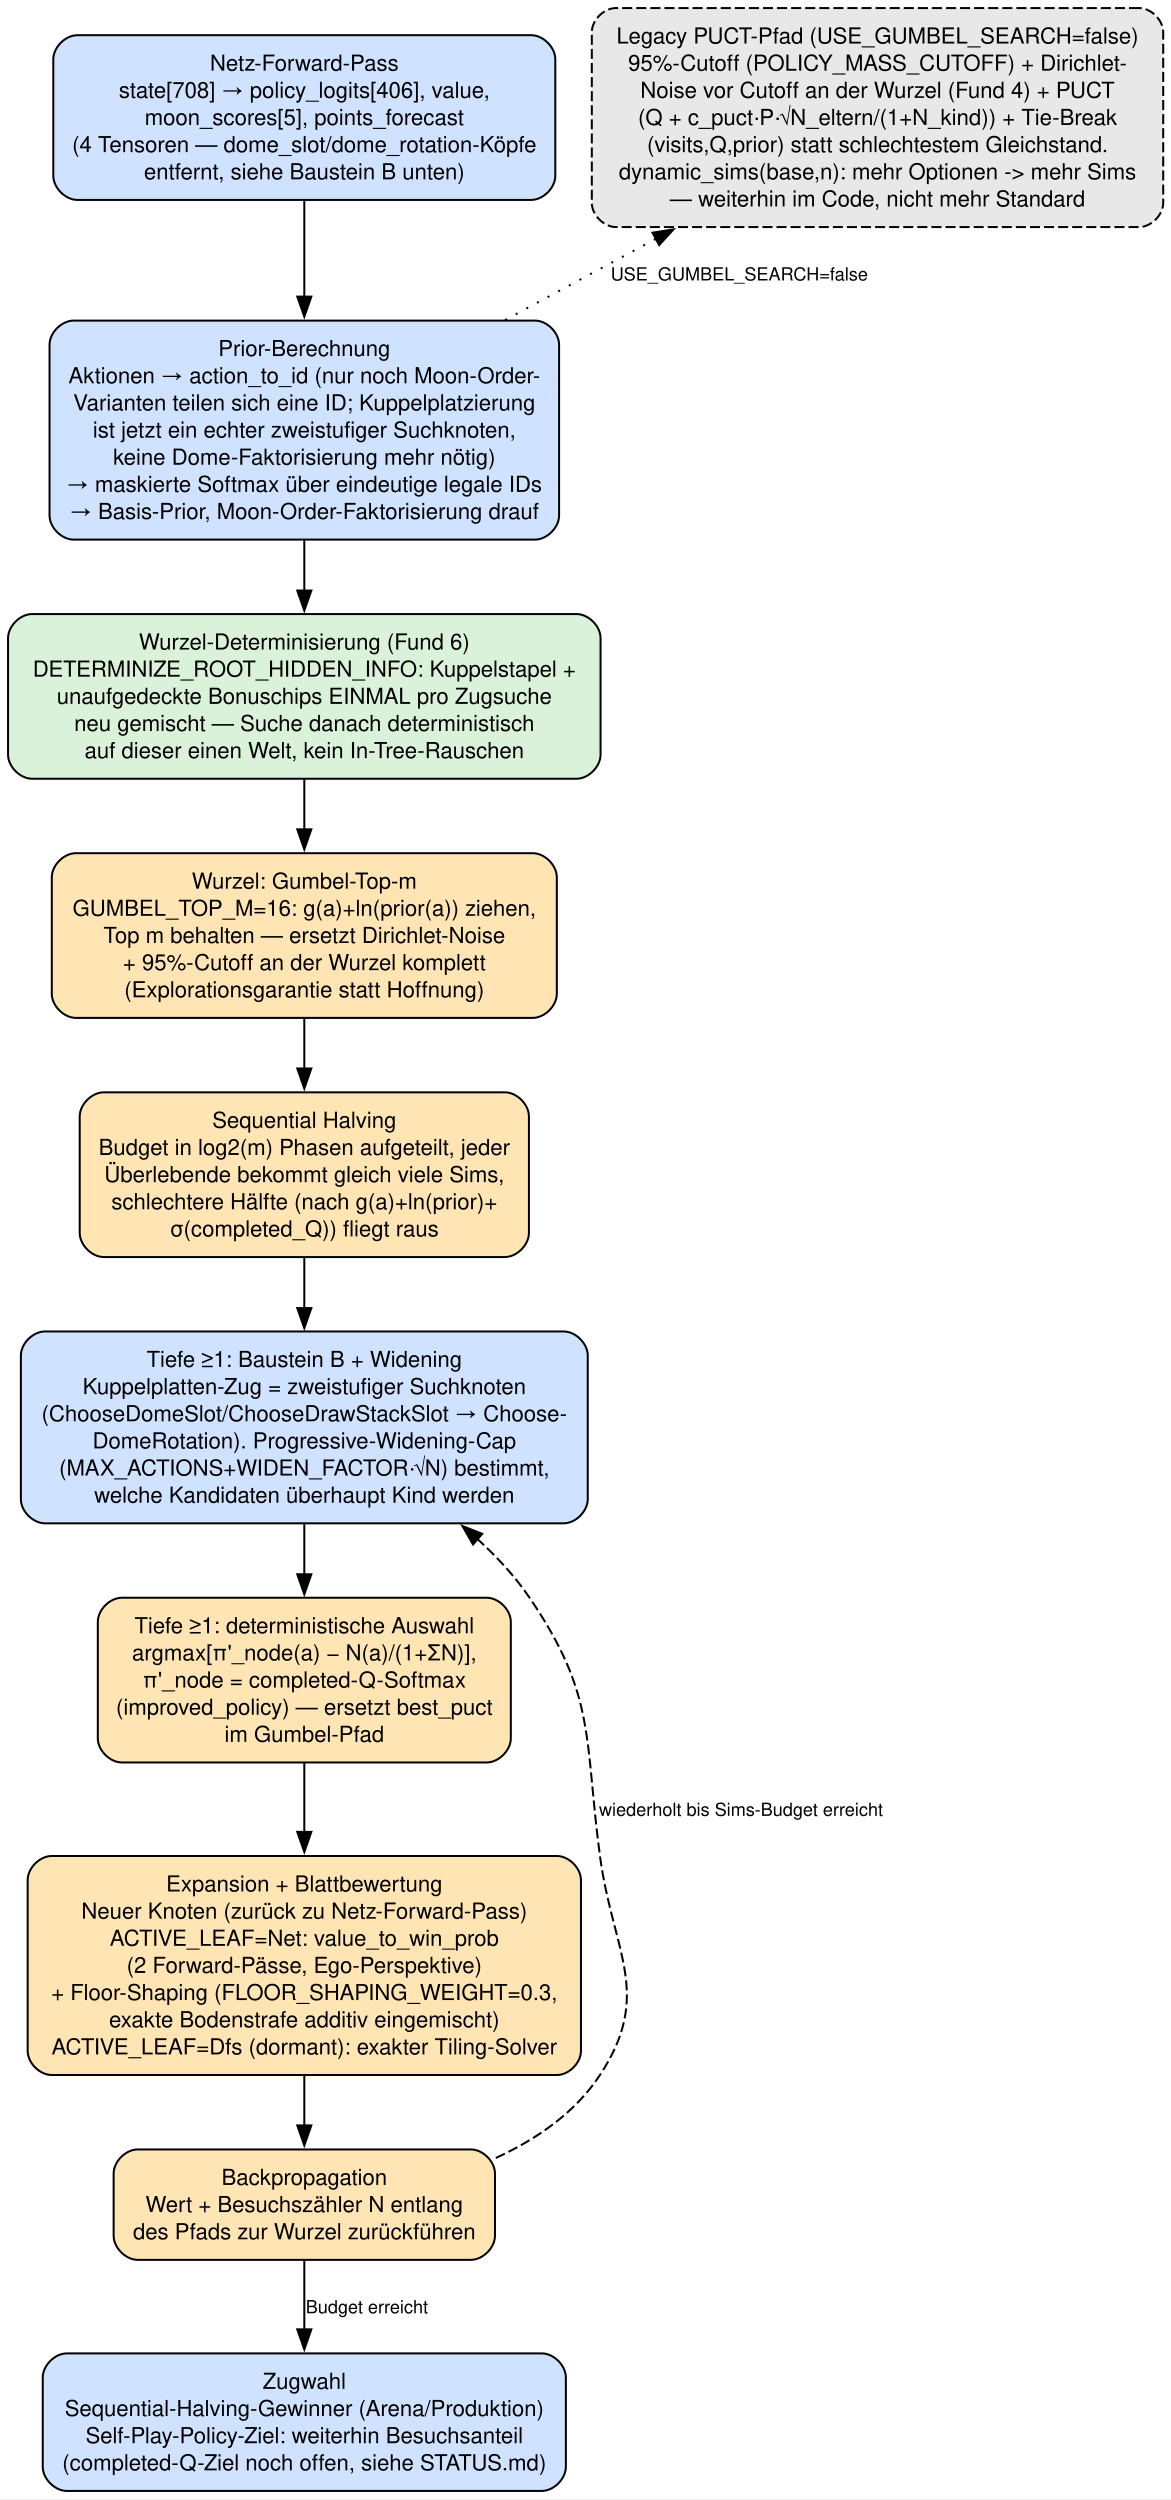
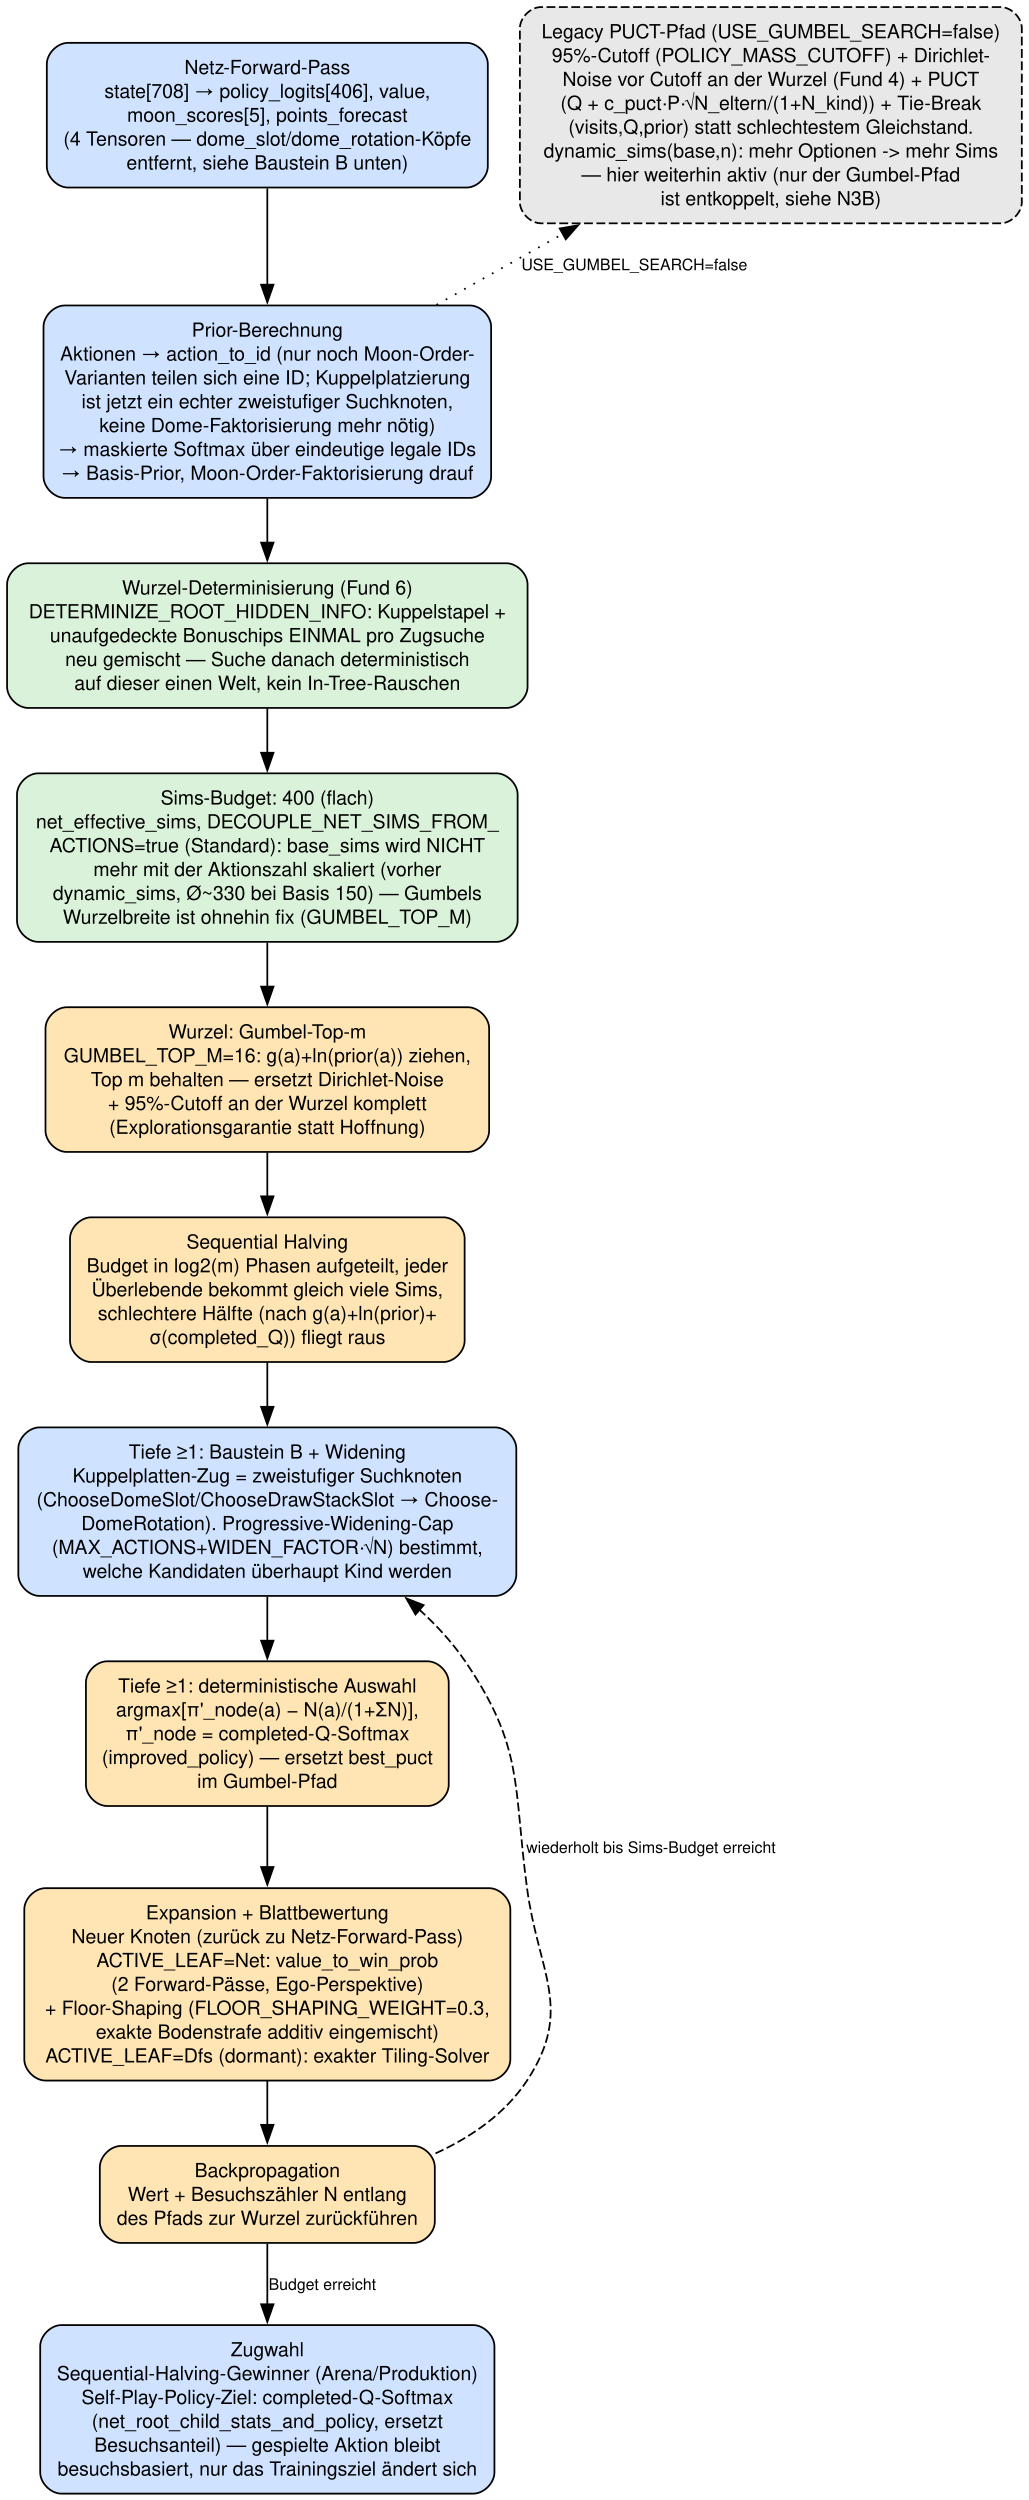
- <svg xmlns="http://www.w3.org/2000/svg" width="582pt" height="1243pt" viewBox="0.00 0.00 582.00 1243.00">
-   <g id="graph0" class="graph" transform="scale(1 1) rotate(0) translate(4 1238.5)">
-     <polygon fill="white" stroke="none" points="-4,4 -4,-1238.5 578.35,-1238.5 578.35,4 -4,4" />
+ <svg xmlns="http://www.w3.org/2000/svg" width="582pt" height="1415pt" viewBox="0.00 0.00 582.00 1415.00">
+   <g id="graph0" class="graph" transform="scale(1 1) rotate(0) translate(4 1411.4)">
+     <polygon fill="white" stroke="none" points="-4,4 -4,-1411.4 578.35,-1411.4 578.35,4 -4,4" />
    <g id="node1" class="node">
-       <path fill="#cfe2ff" stroke="black" d="M260.1,-1221C260.1,-1221 34.5,-1221 34.5,-1221 28.5,-1221 22.5,-1215 22.5,-1209 22.5,-1209 22.5,-1151.1 22.5,-1151.1 22.5,-1145.1 28.5,-1139.1 34.5,-1139.1 34.5,-1139.1 260.1,-1139.1 260.1,-1139.1 266.1,-1139.1 272.1,-1145.1 272.1,-1151.1 272.1,-1151.1 272.1,-1209 272.1,-1209 272.1,-1215 266.1,-1221 260.1,-1221" />
-       <text xml:space="preserve" text-anchor="middle" x="147.3" y="-1203.35" font-family="Helvetica,sans-Serif" font-size="11.00">Netz-Forward-Pass</text>
-       <text xml:space="preserve" text-anchor="middle" x="147.3" y="-1189.85" font-family="Helvetica,sans-Serif" font-size="11.00">state[708] → policy_logits[406], value,</text>
-       <text xml:space="preserve" text-anchor="middle" x="147.3" y="-1176.35" font-family="Helvetica,sans-Serif" font-size="11.00">moon_scores[5], points_forecast</text>
-       <text xml:space="preserve" text-anchor="middle" x="147.3" y="-1162.85" font-family="Helvetica,sans-Serif" font-size="11.00">(4 Tensoren — dome_slot/dome_rotation-Köpfe</text>
-       <text xml:space="preserve" text-anchor="middle" x="147.3" y="-1149.35" font-family="Helvetica,sans-Serif" font-size="11.00">entfernt, siehe Baustein B unten)</text>
+       <path fill="#cfe2ff" stroke="black" d="M260.1,-1387.15C260.1,-1387.15 34.5,-1387.15 34.5,-1387.15 28.5,-1387.15 22.5,-1381.15 22.5,-1375.15 22.5,-1375.15 22.5,-1317.25 22.5,-1317.25 22.5,-1311.25 28.5,-1305.25 34.5,-1305.25 34.5,-1305.25 260.1,-1305.25 260.1,-1305.25 266.1,-1305.25 272.1,-1311.25 272.1,-1317.25 272.1,-1317.25 272.1,-1375.15 272.1,-1375.15 272.1,-1381.15 266.1,-1387.15 260.1,-1387.15" />
+       <text xml:space="preserve" text-anchor="middle" x="147.3" y="-1369.5" font-family="Helvetica,sans-Serif" font-size="11.00">Netz-Forward-Pass</text>
+       <text xml:space="preserve" text-anchor="middle" x="147.3" y="-1356" font-family="Helvetica,sans-Serif" font-size="11.00">state[708] → policy_logits[406], value,</text>
+       <text xml:space="preserve" text-anchor="middle" x="147.3" y="-1342.5" font-family="Helvetica,sans-Serif" font-size="11.00">moon_scores[5], points_forecast</text>
+       <text xml:space="preserve" text-anchor="middle" x="147.3" y="-1329" font-family="Helvetica,sans-Serif" font-size="11.00">(4 Tensoren — dome_slot/dome_rotation-Köpfe</text>
+       <text xml:space="preserve" text-anchor="middle" x="147.3" y="-1315.5" font-family="Helvetica,sans-Serif" font-size="11.00">entfernt, siehe Baustein B unten)</text>
    </g>
    <g id="node2" class="node">
-       <path fill="#cfe2ff" stroke="black" d="M261.98,-1079.1C261.98,-1079.1 32.62,-1079.1 32.62,-1079.1 26.62,-1079.1 20.63,-1073.1 20.63,-1067.1 20.63,-1067.1 20.63,-982.2 20.63,-982.2 20.63,-976.2 26.63,-970.2 32.63,-970.2 32.63,-970.2 261.98,-970.2 261.98,-970.2 267.98,-970.2 273.98,-976.2 273.98,-982.2 273.98,-982.2 273.98,-1067.1 273.98,-1067.1 273.98,-1073.1 267.98,-1079.1 261.98,-1079.1" />
-       <text xml:space="preserve" text-anchor="middle" x="147.3" y="-1061.45" font-family="Helvetica,sans-Serif" font-size="11.00">Prior-Berechnung</text>
-       <text xml:space="preserve" text-anchor="middle" x="147.3" y="-1047.95" font-family="Helvetica,sans-Serif" font-size="11.00">Aktionen → action_to_id (nur noch Moon-Order-</text>
-       <text xml:space="preserve" text-anchor="middle" x="147.3" y="-1034.45" font-family="Helvetica,sans-Serif" font-size="11.00">Varianten teilen sich eine ID; Kuppelplatzierung</text>
-       <text xml:space="preserve" text-anchor="middle" x="147.3" y="-1020.95" font-family="Helvetica,sans-Serif" font-size="11.00">ist jetzt ein echter zweistufiger Suchknoten,</text>
-       <text xml:space="preserve" text-anchor="middle" x="147.3" y="-1007.45" font-family="Helvetica,sans-Serif" font-size="11.00">keine Dome-Faktorisierung mehr nötig)</text>
-       <text xml:space="preserve" text-anchor="middle" x="147.3" y="-993.95" font-family="Helvetica,sans-Serif" font-size="11.00">→ maskierte Softmax über eindeutige legale IDs</text>
-       <text xml:space="preserve" text-anchor="middle" x="147.3" y="-980.45" font-family="Helvetica,sans-Serif" font-size="11.00">→ Basis-Prior, Moon-Order-Faktorisierung drauf</text>
+       <path fill="#cfe2ff" stroke="black" d="M261.98,-1238.5C261.98,-1238.5 32.62,-1238.5 32.62,-1238.5 26.62,-1238.5 20.63,-1232.5 20.63,-1226.5 20.63,-1226.5 20.63,-1141.6 20.63,-1141.6 20.63,-1135.6 26.63,-1129.6 32.63,-1129.6 32.63,-1129.6 261.98,-1129.6 261.98,-1129.6 267.98,-1129.6 273.98,-1135.6 273.98,-1141.6 273.98,-1141.6 273.98,-1226.5 273.98,-1226.5 273.98,-1232.5 267.98,-1238.5 261.98,-1238.5" />
+       <text xml:space="preserve" text-anchor="middle" x="147.3" y="-1220.85" font-family="Helvetica,sans-Serif" font-size="11.00">Prior-Berechnung</text>
+       <text xml:space="preserve" text-anchor="middle" x="147.3" y="-1207.35" font-family="Helvetica,sans-Serif" font-size="11.00">Aktionen → action_to_id (nur noch Moon-Order-</text>
+       <text xml:space="preserve" text-anchor="middle" x="147.3" y="-1193.85" font-family="Helvetica,sans-Serif" font-size="11.00">Varianten teilen sich eine ID; Kuppelplatzierung</text>
+       <text xml:space="preserve" text-anchor="middle" x="147.3" y="-1180.35" font-family="Helvetica,sans-Serif" font-size="11.00">ist jetzt ein echter zweistufiger Suchknoten,</text>
+       <text xml:space="preserve" text-anchor="middle" x="147.3" y="-1166.85" font-family="Helvetica,sans-Serif" font-size="11.00">keine Dome-Faktorisierung mehr nötig)</text>
+       <text xml:space="preserve" text-anchor="middle" x="147.3" y="-1153.35" font-family="Helvetica,sans-Serif" font-size="11.00">→ maskierte Softmax über eindeutige legale IDs</text>
+       <text xml:space="preserve" text-anchor="middle" x="147.3" y="-1139.85" font-family="Helvetica,sans-Serif" font-size="11.00">→ Basis-Prior, Moon-Order-Faktorisierung drauf</text>
    </g>
    <g id="edge1" class="edge">
-       <path fill="none" stroke="black" d="M147.3,-1138.75C147.3,-1124.03 147.3,-1106.99 147.3,-1090.68" />
-       <polygon fill="black" stroke="black" points="150.8,-1091.04 147.3,-1081.04 143.8,-1091.04 150.8,-1091.04" />
+       <path fill="none" stroke="black" d="M147.3,-1304.79C147.3,-1288.21 147.3,-1268.6 147.3,-1250.11" />
+       <polygon fill="black" stroke="black" points="150.8,-1250.28 147.3,-1240.28 143.8,-1250.28 150.8,-1250.28" />
    </g>
    <g id="node3" class="node">
-       <path fill="#d9f2d9" stroke="black" d="M282.6,-933.2C282.6,-933.2 12,-933.2 12,-933.2 6,-933.2 0,-927.2 0,-921.2 0,-921.2 0,-863.3 0,-863.3 0,-857.3 6,-851.3 12,-851.3 12,-851.3 282.6,-851.3 282.6,-851.3 288.6,-851.3 294.6,-857.3 294.6,-863.3 294.6,-863.3 294.6,-921.2 294.6,-921.2 294.6,-927.2 288.6,-933.2 282.6,-933.2" />
-       <text xml:space="preserve" text-anchor="middle" x="147.3" y="-915.55" font-family="Helvetica,sans-Serif" font-size="11.00">Wurzel-Determinisierung (Fund 6)</text>
-       <text xml:space="preserve" text-anchor="middle" x="147.3" y="-902.05" font-family="Helvetica,sans-Serif" font-size="11.00">DETERMINIZE_ROOT_HIDDEN_INFO: Kuppelstapel +</text>
-       <text xml:space="preserve" text-anchor="middle" x="147.3" y="-888.55" font-family="Helvetica,sans-Serif" font-size="11.00">unaufgedeckte Bonuschips EINMAL pro Zugsuche</text>
-       <text xml:space="preserve" text-anchor="middle" x="147.3" y="-875.05" font-family="Helvetica,sans-Serif" font-size="11.00">neu gemischt — Suche danach deterministisch</text>
-       <text xml:space="preserve" text-anchor="middle" x="147.3" y="-861.55" font-family="Helvetica,sans-Serif" font-size="11.00">auf dieser einen Welt, kein In-Tree-Rauschen</text>
+       <path fill="#d9f2d9" stroke="black" d="M282.6,-1092.6C282.6,-1092.6 12,-1092.6 12,-1092.6 6,-1092.6 0,-1086.6 0,-1080.6 0,-1080.6 0,-1022.7 0,-1022.7 0,-1016.7 6,-1010.7 12,-1010.7 12,-1010.7 282.6,-1010.7 282.6,-1010.7 288.6,-1010.7 294.6,-1016.7 294.6,-1022.7 294.6,-1022.7 294.6,-1080.6 294.6,-1080.6 294.6,-1086.6 288.6,-1092.6 282.6,-1092.6" />
+       <text xml:space="preserve" text-anchor="middle" x="147.3" y="-1074.95" font-family="Helvetica,sans-Serif" font-size="11.00">Wurzel-Determinisierung (Fund 6)</text>
+       <text xml:space="preserve" text-anchor="middle" x="147.3" y="-1061.45" font-family="Helvetica,sans-Serif" font-size="11.00">DETERMINIZE_ROOT_HIDDEN_INFO: Kuppelstapel +</text>
+       <text xml:space="preserve" text-anchor="middle" x="147.3" y="-1047.95" font-family="Helvetica,sans-Serif" font-size="11.00">unaufgedeckte Bonuschips EINMAL pro Zugsuche</text>
+       <text xml:space="preserve" text-anchor="middle" x="147.3" y="-1034.45" font-family="Helvetica,sans-Serif" font-size="11.00">neu gemischt — Suche danach deterministisch</text>
+       <text xml:space="preserve" text-anchor="middle" x="147.3" y="-1020.95" font-family="Helvetica,sans-Serif" font-size="11.00">auf dieser einen Welt, kein In-Tree-Rauschen</text>
    </g>
    <g id="edge2" class="edge">
-       <path fill="none" stroke="black" d="M147.3,-969.86C147.3,-961.56 147.3,-953.01 147.3,-944.76" />
-       <polygon fill="black" stroke="black" points="150.8,-944.88 147.3,-934.88 143.8,-944.88 150.8,-944.88" />
+       <path fill="none" stroke="black" d="M147.3,-1129.26C147.3,-1120.96 147.3,-1112.41 147.3,-1104.16" />
+       <polygon fill="black" stroke="black" points="150.8,-1104.28 147.3,-1094.28 143.8,-1104.28 150.8,-1104.28" />
+     </g>
+     <g id="node12" class="node">
+       <path fill="#e8e8e8" stroke="black" stroke-dasharray="5,2" d="M562.35,-1407.4C562.35,-1407.4 302.25,-1407.4 302.25,-1407.4 296.25,-1407.4 290.25,-1401.4 290.25,-1395.4 290.25,-1395.4 290.25,-1297 290.25,-1297 290.25,-1291 296.25,-1285 302.25,-1285 302.25,-1285 562.35,-1285 562.35,-1285 568.35,-1285 574.35,-1291 574.35,-1297 574.35,-1297 574.35,-1395.4 574.35,-1395.4 574.35,-1401.4 568.35,-1407.4 562.35,-1407.4" />
+       <text xml:space="preserve" text-anchor="middle" x="432.3" y="-1389.75" font-family="Helvetica,sans-Serif" font-size="11.00">Legacy PUCT-Pfad (USE_GUMBEL_SEARCH=false)</text>
+       <text xml:space="preserve" text-anchor="middle" x="432.3" y="-1376.25" font-family="Helvetica,sans-Serif" font-size="11.00">95%-Cutoff (POLICY_MASS_CUTOFF) + Dirichlet-</text>
+       <text xml:space="preserve" text-anchor="middle" x="432.3" y="-1362.75" font-family="Helvetica,sans-Serif" font-size="11.00">Noise vor Cutoff an der Wurzel (Fund 4) + PUCT</text>
+       <text xml:space="preserve" text-anchor="middle" x="432.3" y="-1349.25" font-family="Helvetica,sans-Serif" font-size="11.00">(Q + c_puct·P·√N_eltern/(1+N_kind)) + Tie-Break</text>
+       <text xml:space="preserve" text-anchor="middle" x="432.3" y="-1335.75" font-family="Helvetica,sans-Serif" font-size="11.00">(visits,Q,prior) statt schlechtestem Gleichstand.</text>
+       <text xml:space="preserve" text-anchor="middle" x="432.3" y="-1322.25" font-family="Helvetica,sans-Serif" font-size="11.00">dynamic_sims(base,n): mehr Optionen -&gt; mehr Sims</text>
+       <text xml:space="preserve" text-anchor="middle" x="432.3" y="-1308.75" font-family="Helvetica,sans-Serif" font-size="11.00">— hier weiterhin aktiv (nur der Gumbel-Pfad</text>
+       <text xml:space="preserve" text-anchor="middle" x="432.3" y="-1295.25" font-family="Helvetica,sans-Serif" font-size="11.00">ist entkoppelt, siehe N3B)</text>
+     </g>
+     <g id="edge12" class="edge">
+       <path fill="none" stroke="black" stroke-dasharray="1,5" d="M243.04,-1238.85C266.04,-1251.78 290.88,-1265.73 314.75,-1279.14" />
+       <polygon fill="black" stroke="black" points="312.8,-1282.07 323.23,-1283.91 316.23,-1275.96 312.8,-1282.07" />
+       <text xml:space="preserve" text-anchor="middle" x="355.05" y="-1258.45" font-family="Helvetica,sans-Serif" font-size="9.00">USE_GUMBEL_SEARCH=false</text>
+     </g>
+     <g id="node4" class="node">
+       <path fill="#d9f2d9" stroke="black" d="M276.98,-973.7C276.98,-973.7 17.62,-973.7 17.62,-973.7 11.62,-973.7 5.62,-967.7 5.62,-961.7 5.62,-961.7 5.62,-890.3 5.62,-890.3 5.62,-884.3 11.62,-878.3 17.62,-878.3 17.62,-878.3 276.98,-878.3 276.98,-878.3 282.98,-878.3 288.98,-884.3 288.98,-890.3 288.98,-890.3 288.98,-961.7 288.98,-961.7 288.98,-967.7 282.98,-973.7 276.98,-973.7" />
+       <text xml:space="preserve" text-anchor="middle" x="147.3" y="-956.05" font-family="Helvetica,sans-Serif" font-size="11.00">Sims-Budget: 400 (flach)</text>
+       <text xml:space="preserve" text-anchor="middle" x="147.3" y="-942.55" font-family="Helvetica,sans-Serif" font-size="11.00">net_effective_sims, DECOUPLE_NET_SIMS_FROM_</text>
+       <text xml:space="preserve" text-anchor="middle" x="147.3" y="-929.05" font-family="Helvetica,sans-Serif" font-size="11.00">ACTIONS=true (Standard): base_sims wird NICHT</text>
+       <text xml:space="preserve" text-anchor="middle" x="147.3" y="-915.55" font-family="Helvetica,sans-Serif" font-size="11.00">mehr mit der Aktionszahl skaliert (vorher</text>
+       <text xml:space="preserve" text-anchor="middle" x="147.3" y="-902.05" font-family="Helvetica,sans-Serif" font-size="11.00">dynamic_sims, Ø~330 bei Basis 150) — Gumbels</text>
+       <text xml:space="preserve" text-anchor="middle" x="147.3" y="-888.55" font-family="Helvetica,sans-Serif" font-size="11.00">Wurzelbreite ist ohnehin fix (GUMBEL_TOP_M)</text>
+     </g>
+     <g id="edge3" class="edge">
+       <path fill="none" stroke="black" d="M147.3,-1010.5C147.3,-1002.46 147.3,-993.85 147.3,-985.33" />
+       <polygon fill="black" stroke="black" points="150.8,-985.34 147.3,-975.34 143.8,-985.34 150.8,-985.34" />
+     </g>
+     <g id="node5" class="node">
+       <path fill="#ffe5b4" stroke="black" d="M260.85,-841.3C260.85,-841.3 33.75,-841.3 33.75,-841.3 27.75,-841.3 21.75,-835.3 21.75,-829.3 21.75,-829.3 21.75,-771.4 21.75,-771.4 21.75,-765.4 27.75,-759.4 33.75,-759.4 33.75,-759.4 260.85,-759.4 260.85,-759.4 266.85,-759.4 272.85,-765.4 272.85,-771.4 272.85,-771.4 272.85,-829.3 272.85,-829.3 272.85,-835.3 266.85,-841.3 260.85,-841.3" />
+       <text xml:space="preserve" text-anchor="middle" x="147.3" y="-823.65" font-family="Helvetica,sans-Serif" font-size="11.00">Wurzel: Gumbel-Top-m</text>
+       <text xml:space="preserve" text-anchor="middle" x="147.3" y="-810.15" font-family="Helvetica,sans-Serif" font-size="11.00">GUMBEL_TOP_M=16: g(a)+ln(prior(a)) ziehen,</text>
+       <text xml:space="preserve" text-anchor="middle" x="147.3" y="-796.65" font-family="Helvetica,sans-Serif" font-size="11.00">Top m behalten — ersetzt Dirichlet-Noise</text>
+       <text xml:space="preserve" text-anchor="middle" x="147.3" y="-783.15" font-family="Helvetica,sans-Serif" font-size="11.00">+ 95%-Cutoff an der Wurzel komplett</text>
+       <text xml:space="preserve" text-anchor="middle" x="147.3" y="-769.65" font-family="Helvetica,sans-Serif" font-size="11.00">(Explorationsgarantie statt Hoffnung)</text>
+     </g>
+     <g id="edge4" class="edge">
+       <path fill="none" stroke="black" d="M147.3,-877.9C147.3,-869.74 147.3,-861.21 147.3,-852.93" />
+       <polygon fill="black" stroke="black" points="150.8,-852.98 147.3,-842.98 143.8,-852.98 150.8,-852.98" />
+     </g>
+     <g id="node6" class="node">
+       <path fill="#ffe5b4" stroke="black" d="M246.98,-722.4C246.98,-722.4 47.62,-722.4 47.62,-722.4 41.62,-722.4 35.63,-716.4 35.63,-710.4 35.63,-710.4 35.63,-652.5 35.63,-652.5 35.63,-646.5 41.63,-640.5 47.63,-640.5 47.63,-640.5 246.98,-640.5 246.98,-640.5 252.98,-640.5 258.98,-646.5 258.98,-652.5 258.98,-652.5 258.98,-710.4 258.98,-710.4 258.98,-716.4 252.98,-722.4 246.98,-722.4" />
+       <text xml:space="preserve" text-anchor="middle" x="147.3" y="-704.75" font-family="Helvetica,sans-Serif" font-size="11.00">Sequential Halving</text>
+       <text xml:space="preserve" text-anchor="middle" x="147.3" y="-691.25" font-family="Helvetica,sans-Serif" font-size="11.00">Budget in log2(m) Phasen aufgeteilt, jeder</text>
+       <text xml:space="preserve" text-anchor="middle" x="147.3" y="-677.75" font-family="Helvetica,sans-Serif" font-size="11.00">Überlebende bekommt gleich viele Sims,</text>
+       <text xml:space="preserve" text-anchor="middle" x="147.3" y="-664.25" font-family="Helvetica,sans-Serif" font-size="11.00">schlechtere Hälfte (nach g(a)+ln(prior)+</text>
+       <text xml:space="preserve" text-anchor="middle" x="147.3" y="-650.75" font-family="Helvetica,sans-Serif" font-size="11.00">σ(completed_Q)) fliegt raus</text>
+     </g>
+     <g id="edge5" class="edge">
+       <path fill="none" stroke="black" d="M147.3,-759.12C147.3,-751.04 147.3,-742.44 147.3,-734.03" />
+       <polygon fill="black" stroke="black" points="150.8,-734.27 147.3,-724.27 143.8,-734.27 150.8,-734.27" />
+     </g>
+     <g id="node7" class="node">
+       <path fill="#cfe2ff" stroke="black" d="M276.23,-603.5C276.23,-603.5 18.38,-603.5 18.38,-603.5 12.38,-603.5 6.38,-597.5 6.38,-591.5 6.38,-591.5 6.38,-520.1 6.38,-520.1 6.38,-514.1 12.38,-508.1 18.38,-508.1 18.38,-508.1 276.23,-508.1 276.23,-508.1 282.23,-508.1 288.23,-514.1 288.23,-520.1 288.23,-520.1 288.23,-591.5 288.23,-591.5 288.23,-597.5 282.23,-603.5 276.23,-603.5" />
+       <text xml:space="preserve" text-anchor="middle" x="147.3" y="-585.85" font-family="Helvetica,sans-Serif" font-size="11.00">Tiefe ≥1: Baustein B + Widening</text>
+       <text xml:space="preserve" text-anchor="middle" x="147.3" y="-572.35" font-family="Helvetica,sans-Serif" font-size="11.00">Kuppelplatten-Zug = zweistufiger Suchknoten</text>
+       <text xml:space="preserve" text-anchor="middle" x="147.3" y="-558.85" font-family="Helvetica,sans-Serif" font-size="11.00">(ChooseDomeSlot/ChooseDrawStackSlot → Choose-</text>
+       <text xml:space="preserve" text-anchor="middle" x="147.3" y="-545.35" font-family="Helvetica,sans-Serif" font-size="11.00">DomeRotation). Progressive-Widening-Cap</text>
+       <text xml:space="preserve" text-anchor="middle" x="147.3" y="-531.85" font-family="Helvetica,sans-Serif" font-size="11.00">(MAX_ACTIONS+WIDEN_FACTOR·√N) bestimmt,</text>
+       <text xml:space="preserve" text-anchor="middle" x="147.3" y="-518.35" font-family="Helvetica,sans-Serif" font-size="11.00">welche Kandidaten überhaupt Kind werden</text>
+     </g>
+     <g id="edge6" class="edge">
+       <path fill="none" stroke="black" d="M147.3,-640.3C147.3,-632.26 147.3,-623.65 147.3,-615.13" />
+       <polygon fill="black" stroke="black" points="150.8,-615.14 147.3,-605.14 143.8,-615.14 150.8,-615.14" />
+     </g>
+     <g id="node8" class="node">
+       <path fill="#ffe5b4" stroke="black" d="M237.98,-471.1C237.98,-471.1 56.62,-471.1 56.62,-471.1 50.62,-471.1 44.63,-465.1 44.63,-459.1 44.63,-459.1 44.63,-401.2 44.63,-401.2 44.63,-395.2 50.63,-389.2 56.63,-389.2 56.63,-389.2 237.98,-389.2 237.98,-389.2 243.98,-389.2 249.98,-395.2 249.98,-401.2 249.98,-401.2 249.98,-459.1 249.98,-459.1 249.98,-465.1 243.98,-471.1 237.98,-471.1" />
+       <text xml:space="preserve" text-anchor="middle" x="147.3" y="-453.45" font-family="Helvetica,sans-Serif" font-size="11.00">Tiefe ≥1: deterministische Auswahl</text>
+       <text xml:space="preserve" text-anchor="middle" x="147.3" y="-439.95" font-family="Helvetica,sans-Serif" font-size="11.00">argmax[π'_node(a) − N(a)/(1+ΣN)],</text>
+       <text xml:space="preserve" text-anchor="middle" x="147.3" y="-426.45" font-family="Helvetica,sans-Serif" font-size="11.00">π'_node = completed-Q-Softmax</text>
+       <text xml:space="preserve" text-anchor="middle" x="147.3" y="-412.95" font-family="Helvetica,sans-Serif" font-size="11.00">(improved_policy) — ersetzt best_puct</text>
+       <text xml:space="preserve" text-anchor="middle" x="147.3" y="-399.45" font-family="Helvetica,sans-Serif" font-size="11.00">im Gumbel-Pfad</text>
+     </g>
+     <g id="edge7" class="edge">
+       <path fill="none" stroke="black" d="M147.3,-507.7C147.3,-499.54 147.3,-491.01 147.3,-482.73" />
+       <polygon fill="black" stroke="black" points="150.8,-482.78 147.3,-472.78 143.8,-482.78 150.8,-482.78" />
+     </g>
+     <g id="node9" class="node">
+       <path fill="#ffe5b4" stroke="black" d="M272.85,-342.7C272.85,-342.7 21.75,-342.7 21.75,-342.7 15.75,-342.7 9.75,-336.7 9.75,-330.7 9.75,-330.7 9.75,-245.8 9.75,-245.8 9.75,-239.8 15.75,-233.8 21.75,-233.8 21.75,-233.8 272.85,-233.8 272.85,-233.8 278.85,-233.8 284.85,-239.8 284.85,-245.8 284.85,-245.8 284.85,-330.7 284.85,-330.7 284.85,-336.7 278.85,-342.7 272.85,-342.7" />
+       <text xml:space="preserve" text-anchor="middle" x="147.3" y="-325.05" font-family="Helvetica,sans-Serif" font-size="11.00">Expansion + Blattbewertung</text>
+       <text xml:space="preserve" text-anchor="middle" x="147.3" y="-311.55" font-family="Helvetica,sans-Serif" font-size="11.00">Neuer Knoten (zurück zu Netz-Forward-Pass)</text>
+       <text xml:space="preserve" text-anchor="middle" x="147.3" y="-298.05" font-family="Helvetica,sans-Serif" font-size="11.00">ACTIVE_LEAF=Net: value_to_win_prob</text>
+       <text xml:space="preserve" text-anchor="middle" x="147.3" y="-284.55" font-family="Helvetica,sans-Serif" font-size="11.00">(2 Forward-Pässe, Ego-Perspektive)</text>
+       <text xml:space="preserve" text-anchor="middle" x="147.3" y="-271.05" font-family="Helvetica,sans-Serif" font-size="11.00">+ Floor-Shaping (FLOOR_SHAPING_WEIGHT=0.3,</text>
+       <text xml:space="preserve" text-anchor="middle" x="147.3" y="-257.55" font-family="Helvetica,sans-Serif" font-size="11.00">exakte Bodenstrafe additiv eingemischt)</text>
+       <text xml:space="preserve" text-anchor="middle" x="147.3" y="-244.05" font-family="Helvetica,sans-Serif" font-size="11.00">ACTIVE_LEAF=Dfs (dormant): exakter Tiling-Solver</text>
+     </g>
+     <g id="edge8" class="edge">
+       <path fill="none" stroke="black" d="M147.3,-389.06C147.3,-378.23 147.3,-366.22 147.3,-354.4" />
+       <polygon fill="black" stroke="black" points="150.8,-354.68 147.3,-344.68 143.8,-354.68 150.8,-354.68" />
+     </g>
+     <g id="node10" class="node">
+       <path fill="#ffe5b4" stroke="black" d="M230.1,-196.8C230.1,-196.8 64.5,-196.8 64.5,-196.8 58.5,-196.8 52.5,-190.8 52.5,-184.8 52.5,-184.8 52.5,-153.9 52.5,-153.9 52.5,-147.9 58.5,-141.9 64.5,-141.9 64.5,-141.9 230.1,-141.9 230.1,-141.9 236.1,-141.9 242.1,-147.9 242.1,-153.9 242.1,-153.9 242.1,-184.8 242.1,-184.8 242.1,-190.8 236.1,-196.8 230.1,-196.8" />
+       <text xml:space="preserve" text-anchor="middle" x="147.3" y="-179.15" font-family="Helvetica,sans-Serif" font-size="11.00">Backpropagation</text>
+       <text xml:space="preserve" text-anchor="middle" x="147.3" y="-165.65" font-family="Helvetica,sans-Serif" font-size="11.00">Wert + Besuchszähler N entlang</text>
+       <text xml:space="preserve" text-anchor="middle" x="147.3" y="-152.15" font-family="Helvetica,sans-Serif" font-size="11.00">des Pfads zur Wurzel zurückführen</text>
+     </g>
+     <g id="edge9" class="edge">
+       <path fill="none" stroke="black" d="M147.3,-233.59C147.3,-225.12 147.3,-216.52 147.3,-208.5" />
+       <polygon fill="black" stroke="black" points="150.8,-208.76 147.3,-198.76 143.8,-208.76 150.8,-208.76" />
+     </g>
+     <g id="edge10" class="edge">
+       <path fill="none" stroke="black" stroke-dasharray="5,2" d="M242.5,-192.56C262.91,-201.89 282.01,-215.1 294.3,-233.8 320.89,-274.24 300.72,-294.73 294.3,-342.7 286.45,-401.33 292.58,-422.2 259.3,-471.1 252.12,-481.65 243.16,-491.4 233.46,-500.24" />
+       <polygon fill="black" stroke="black" points="231.18,-497.58 225.91,-506.77 235.76,-502.87 231.18,-497.58" />
+       <text xml:space="preserve" text-anchor="middle" x="364.43" y="-362.65" font-family="Helvetica,sans-Serif" font-size="9.00">wiederholt bis Sims-Budget erreicht</text>
    </g>
    <g id="node11" class="node">
-       <path fill="#e8e8e8" stroke="black" stroke-dasharray="5,2" d="M562.35,-1234.5C562.35,-1234.5 302.25,-1234.5 302.25,-1234.5 296.25,-1234.5 290.25,-1228.5 290.25,-1222.5 290.25,-1222.5 290.25,-1137.6 290.25,-1137.6 290.25,-1131.6 296.25,-1125.6 302.25,-1125.6 302.25,-1125.6 562.35,-1125.6 562.35,-1125.6 568.35,-1125.6 574.35,-1131.6 574.35,-1137.6 574.35,-1137.6 574.35,-1222.5 574.35,-1222.5 574.35,-1228.5 568.35,-1234.5 562.35,-1234.5" />
-       <text xml:space="preserve" text-anchor="middle" x="432.3" y="-1216.85" font-family="Helvetica,sans-Serif" font-size="11.00">Legacy PUCT-Pfad (USE_GUMBEL_SEARCH=false)</text>
-       <text xml:space="preserve" text-anchor="middle" x="432.3" y="-1203.35" font-family="Helvetica,sans-Serif" font-size="11.00">95%-Cutoff (POLICY_MASS_CUTOFF) + Dirichlet-</text>
-       <text xml:space="preserve" text-anchor="middle" x="432.3" y="-1189.85" font-family="Helvetica,sans-Serif" font-size="11.00">Noise vor Cutoff an der Wurzel (Fund 4) + PUCT</text>
-       <text xml:space="preserve" text-anchor="middle" x="432.3" y="-1176.35" font-family="Helvetica,sans-Serif" font-size="11.00">(Q + c_puct·P·√N_eltern/(1+N_kind)) + Tie-Break</text>
-       <text xml:space="preserve" text-anchor="middle" x="432.3" y="-1162.85" font-family="Helvetica,sans-Serif" font-size="11.00">(visits,Q,prior) statt schlechtestem Gleichstand.</text>
-       <text xml:space="preserve" text-anchor="middle" x="432.3" y="-1149.35" font-family="Helvetica,sans-Serif" font-size="11.00">dynamic_sims(base,n): mehr Optionen -&gt; mehr Sims</text>
-       <text xml:space="preserve" text-anchor="middle" x="432.3" y="-1135.85" font-family="Helvetica,sans-Serif" font-size="11.00">— weiterhin im Code, nicht mehr Standard</text>
+       <path fill="#cfe2ff" stroke="black" d="M263.85,-95.4C263.85,-95.4 30.75,-95.4 30.75,-95.4 24.75,-95.4 18.75,-89.4 18.75,-83.4 18.75,-83.4 18.75,-12 18.75,-12 18.75,-6 24.75,0 30.75,0 30.75,0 263.85,0 263.85,0 269.85,0 275.85,-6 275.85,-12 275.85,-12 275.85,-83.4 275.85,-83.4 275.85,-89.4 269.85,-95.4 263.85,-95.4" />
+       <text xml:space="preserve" text-anchor="middle" x="147.3" y="-77.75" font-family="Helvetica,sans-Serif" font-size="11.00">Zugwahl</text>
+       <text xml:space="preserve" text-anchor="middle" x="147.3" y="-64.25" font-family="Helvetica,sans-Serif" font-size="11.00">Sequential-Halving-Gewinner (Arena/Produktion)</text>
+       <text xml:space="preserve" text-anchor="middle" x="147.3" y="-50.75" font-family="Helvetica,sans-Serif" font-size="11.00">Self-Play-Policy-Ziel: completed-Q-Softmax</text>
+       <text xml:space="preserve" text-anchor="middle" x="147.3" y="-37.25" font-family="Helvetica,sans-Serif" font-size="11.00">(net_root_child_stats_and_policy, ersetzt</text>
+       <text xml:space="preserve" text-anchor="middle" x="147.3" y="-23.75" font-family="Helvetica,sans-Serif" font-size="11.00">Besuchsanteil) — gespielte Aktion bleibt</text>
+       <text xml:space="preserve" text-anchor="middle" x="147.3" y="-10.25" font-family="Helvetica,sans-Serif" font-size="11.00">besuchsbasiert, nur das Trainingsziel ändert sich</text>
    </g>
    <g id="edge11" class="edge">
-       <path fill="none" stroke="black" stroke-dasharray="1,5" d="M247.14,-1079.39C271.37,-1092.43 297.42,-1106.45 322.1,-1119.74" />
-       <polygon fill="black" stroke="black" points="320.42,-1122.81 330.89,-1124.47 323.74,-1116.64 320.42,-1122.81" />
-       <text xml:space="preserve" text-anchor="middle" x="363.6" y="-1099.05" font-family="Helvetica,sans-Serif" font-size="9.00">USE_GUMBEL_SEARCH=false</text>
-     </g>
-     <g id="node4" class="node">
-       <path fill="#ffe5b4" stroke="black" d="M260.85,-814.3C260.85,-814.3 33.75,-814.3 33.75,-814.3 27.75,-814.3 21.75,-808.3 21.75,-802.3 21.75,-802.3 21.75,-744.4 21.75,-744.4 21.75,-738.4 27.75,-732.4 33.75,-732.4 33.75,-732.4 260.85,-732.4 260.85,-732.4 266.85,-732.4 272.85,-738.4 272.85,-744.4 272.85,-744.4 272.85,-802.3 272.85,-802.3 272.85,-808.3 266.85,-814.3 260.85,-814.3" />
-       <text xml:space="preserve" text-anchor="middle" x="147.3" y="-796.65" font-family="Helvetica,sans-Serif" font-size="11.00">Wurzel: Gumbel-Top-m</text>
-       <text xml:space="preserve" text-anchor="middle" x="147.3" y="-783.15" font-family="Helvetica,sans-Serif" font-size="11.00">GUMBEL_TOP_M=16: g(a)+ln(prior(a)) ziehen,</text>
-       <text xml:space="preserve" text-anchor="middle" x="147.3" y="-769.65" font-family="Helvetica,sans-Serif" font-size="11.00">Top m behalten — ersetzt Dirichlet-Noise</text>
-       <text xml:space="preserve" text-anchor="middle" x="147.3" y="-756.15" font-family="Helvetica,sans-Serif" font-size="11.00">+ 95%-Cutoff an der Wurzel komplett</text>
-       <text xml:space="preserve" text-anchor="middle" x="147.3" y="-742.65" font-family="Helvetica,sans-Serif" font-size="11.00">(Explorationsgarantie statt Hoffnung)</text>
-     </g>
-     <g id="edge3" class="edge">
-       <path fill="none" stroke="black" d="M147.3,-851.02C147.3,-842.94 147.3,-834.34 147.3,-825.93" />
-       <polygon fill="black" stroke="black" points="150.8,-826.17 147.3,-816.17 143.8,-826.17 150.8,-826.17" />
-     </g>
-     <g id="node5" class="node">
-       <path fill="#ffe5b4" stroke="black" d="M246.98,-695.4C246.98,-695.4 47.62,-695.4 47.62,-695.4 41.62,-695.4 35.63,-689.4 35.63,-683.4 35.63,-683.4 35.63,-625.5 35.63,-625.5 35.63,-619.5 41.63,-613.5 47.63,-613.5 47.63,-613.5 246.98,-613.5 246.98,-613.5 252.98,-613.5 258.98,-619.5 258.98,-625.5 258.98,-625.5 258.98,-683.4 258.98,-683.4 258.98,-689.4 252.98,-695.4 246.98,-695.4" />
-       <text xml:space="preserve" text-anchor="middle" x="147.3" y="-677.75" font-family="Helvetica,sans-Serif" font-size="11.00">Sequential Halving</text>
-       <text xml:space="preserve" text-anchor="middle" x="147.3" y="-664.25" font-family="Helvetica,sans-Serif" font-size="11.00">Budget in log2(m) Phasen aufgeteilt, jeder</text>
-       <text xml:space="preserve" text-anchor="middle" x="147.3" y="-650.75" font-family="Helvetica,sans-Serif" font-size="11.00">Überlebende bekommt gleich viele Sims,</text>
-       <text xml:space="preserve" text-anchor="middle" x="147.3" y="-637.25" font-family="Helvetica,sans-Serif" font-size="11.00">schlechtere Hälfte (nach g(a)+ln(prior)+</text>
-       <text xml:space="preserve" text-anchor="middle" x="147.3" y="-623.75" font-family="Helvetica,sans-Serif" font-size="11.00">σ(completed_Q)) fliegt raus</text>
-     </g>
-     <g id="edge4" class="edge">
-       <path fill="none" stroke="black" d="M147.3,-732.12C147.3,-724.04 147.3,-715.44 147.3,-707.03" />
-       <polygon fill="black" stroke="black" points="150.8,-707.27 147.3,-697.27 143.8,-707.27 150.8,-707.27" />
-     </g>
-     <g id="node6" class="node">
-       <path fill="#cfe2ff" stroke="black" d="M276.23,-576.5C276.23,-576.5 18.38,-576.5 18.38,-576.5 12.38,-576.5 6.38,-570.5 6.38,-564.5 6.38,-564.5 6.38,-493.1 6.38,-493.1 6.38,-487.1 12.38,-481.1 18.38,-481.1 18.38,-481.1 276.23,-481.1 276.23,-481.1 282.23,-481.1 288.23,-487.1 288.23,-493.1 288.23,-493.1 288.23,-564.5 288.23,-564.5 288.23,-570.5 282.23,-576.5 276.23,-576.5" />
-       <text xml:space="preserve" text-anchor="middle" x="147.3" y="-558.85" font-family="Helvetica,sans-Serif" font-size="11.00">Tiefe ≥1: Baustein B + Widening</text>
-       <text xml:space="preserve" text-anchor="middle" x="147.3" y="-545.35" font-family="Helvetica,sans-Serif" font-size="11.00">Kuppelplatten-Zug = zweistufiger Suchknoten</text>
-       <text xml:space="preserve" text-anchor="middle" x="147.3" y="-531.85" font-family="Helvetica,sans-Serif" font-size="11.00">(ChooseDomeSlot/ChooseDrawStackSlot → Choose-</text>
-       <text xml:space="preserve" text-anchor="middle" x="147.3" y="-518.35" font-family="Helvetica,sans-Serif" font-size="11.00">DomeRotation). Progressive-Widening-Cap</text>
-       <text xml:space="preserve" text-anchor="middle" x="147.3" y="-504.85" font-family="Helvetica,sans-Serif" font-size="11.00">(MAX_ACTIONS+WIDEN_FACTOR·√N) bestimmt,</text>
-       <text xml:space="preserve" text-anchor="middle" x="147.3" y="-491.35" font-family="Helvetica,sans-Serif" font-size="11.00">welche Kandidaten überhaupt Kind werden</text>
-     </g>
-     <g id="edge5" class="edge">
-       <path fill="none" stroke="black" d="M147.3,-613.3C147.3,-605.26 147.3,-596.65 147.3,-588.13" />
-       <polygon fill="black" stroke="black" points="150.8,-588.14 147.3,-578.14 143.8,-588.14 150.8,-588.14" />
-     </g>
-     <g id="node7" class="node">
-       <path fill="#ffe5b4" stroke="black" d="M237.98,-444.1C237.98,-444.1 56.62,-444.1 56.62,-444.1 50.62,-444.1 44.63,-438.1 44.63,-432.1 44.63,-432.1 44.63,-374.2 44.63,-374.2 44.63,-368.2 50.63,-362.2 56.63,-362.2 56.63,-362.2 237.98,-362.2 237.98,-362.2 243.98,-362.2 249.98,-368.2 249.98,-374.2 249.98,-374.2 249.98,-432.1 249.98,-432.1 249.98,-438.1 243.98,-444.1 237.98,-444.1" />
-       <text xml:space="preserve" text-anchor="middle" x="147.3" y="-426.45" font-family="Helvetica,sans-Serif" font-size="11.00">Tiefe ≥1: deterministische Auswahl</text>
-       <text xml:space="preserve" text-anchor="middle" x="147.3" y="-412.95" font-family="Helvetica,sans-Serif" font-size="11.00">argmax[π'_node(a) − N(a)/(1+ΣN)],</text>
-       <text xml:space="preserve" text-anchor="middle" x="147.3" y="-399.45" font-family="Helvetica,sans-Serif" font-size="11.00">π'_node = completed-Q-Softmax</text>
-       <text xml:space="preserve" text-anchor="middle" x="147.3" y="-385.95" font-family="Helvetica,sans-Serif" font-size="11.00">(improved_policy) — ersetzt best_puct</text>
-       <text xml:space="preserve" text-anchor="middle" x="147.3" y="-372.45" font-family="Helvetica,sans-Serif" font-size="11.00">im Gumbel-Pfad</text>
-     </g>
-     <g id="edge6" class="edge">
-       <path fill="none" stroke="black" d="M147.3,-480.7C147.3,-472.54 147.3,-464.01 147.3,-455.73" />
-       <polygon fill="black" stroke="black" points="150.8,-455.78 147.3,-445.78 143.8,-455.78 150.8,-455.78" />
-     </g>
-     <g id="node8" class="node">
-       <path fill="#ffe5b4" stroke="black" d="M272.85,-315.7C272.85,-315.7 21.75,-315.7 21.75,-315.7 15.75,-315.7 9.75,-309.7 9.75,-303.7 9.75,-303.7 9.75,-218.8 9.75,-218.8 9.75,-212.8 15.75,-206.8 21.75,-206.8 21.75,-206.8 272.85,-206.8 272.85,-206.8 278.85,-206.8 284.85,-212.8 284.85,-218.8 284.85,-218.8 284.85,-303.7 284.85,-303.7 284.85,-309.7 278.85,-315.7 272.85,-315.7" />
-       <text xml:space="preserve" text-anchor="middle" x="147.3" y="-298.05" font-family="Helvetica,sans-Serif" font-size="11.00">Expansion + Blattbewertung</text>
-       <text xml:space="preserve" text-anchor="middle" x="147.3" y="-284.55" font-family="Helvetica,sans-Serif" font-size="11.00">Neuer Knoten (zurück zu Netz-Forward-Pass)</text>
-       <text xml:space="preserve" text-anchor="middle" x="147.3" y="-271.05" font-family="Helvetica,sans-Serif" font-size="11.00">ACTIVE_LEAF=Net: value_to_win_prob</text>
-       <text xml:space="preserve" text-anchor="middle" x="147.3" y="-257.55" font-family="Helvetica,sans-Serif" font-size="11.00">(2 Forward-Pässe, Ego-Perspektive)</text>
-       <text xml:space="preserve" text-anchor="middle" x="147.3" y="-244.05" font-family="Helvetica,sans-Serif" font-size="11.00">+ Floor-Shaping (FLOOR_SHAPING_WEIGHT=0.3,</text>
-       <text xml:space="preserve" text-anchor="middle" x="147.3" y="-230.55" font-family="Helvetica,sans-Serif" font-size="11.00">exakte Bodenstrafe additiv eingemischt)</text>
-       <text xml:space="preserve" text-anchor="middle" x="147.3" y="-217.05" font-family="Helvetica,sans-Serif" font-size="11.00">ACTIVE_LEAF=Dfs (dormant): exakter Tiling-Solver</text>
-     </g>
-     <g id="edge7" class="edge">
-       <path fill="none" stroke="black" d="M147.3,-362.06C147.3,-351.23 147.3,-339.22 147.3,-327.4" />
-       <polygon fill="black" stroke="black" points="150.8,-327.68 147.3,-317.68 143.8,-327.68 150.8,-327.68" />
-     </g>
-     <g id="node9" class="node">
-       <path fill="#ffe5b4" stroke="black" d="M230.1,-169.8C230.1,-169.8 64.5,-169.8 64.5,-169.8 58.5,-169.8 52.5,-163.8 52.5,-157.8 52.5,-157.8 52.5,-126.9 52.5,-126.9 52.5,-120.9 58.5,-114.9 64.5,-114.9 64.5,-114.9 230.1,-114.9 230.1,-114.9 236.1,-114.9 242.1,-120.9 242.1,-126.9 242.1,-126.9 242.1,-157.8 242.1,-157.8 242.1,-163.8 236.1,-169.8 230.1,-169.8" />
-       <text xml:space="preserve" text-anchor="middle" x="147.3" y="-152.15" font-family="Helvetica,sans-Serif" font-size="11.00">Backpropagation</text>
-       <text xml:space="preserve" text-anchor="middle" x="147.3" y="-138.65" font-family="Helvetica,sans-Serif" font-size="11.00">Wert + Besuchszähler N entlang</text>
-       <text xml:space="preserve" text-anchor="middle" x="147.3" y="-125.15" font-family="Helvetica,sans-Serif" font-size="11.00">des Pfads zur Wurzel zurückführen</text>
-     </g>
-     <g id="edge8" class="edge">
-       <path fill="none" stroke="black" d="M147.3,-206.59C147.3,-198.12 147.3,-189.52 147.3,-181.5" />
-       <polygon fill="black" stroke="black" points="150.8,-181.76 147.3,-171.76 143.8,-181.76 150.8,-181.76" />
-     </g>
-     <g id="edge9" class="edge">
-       <path fill="none" stroke="black" stroke-dasharray="5,2" d="M242.5,-165.56C262.91,-174.89 282.01,-188.1 294.3,-206.8 320.89,-247.24 300.72,-267.73 294.3,-315.7 286.45,-374.33 292.58,-395.2 259.3,-444.1 252.12,-454.65 243.16,-464.4 233.46,-473.24" />
-       <polygon fill="black" stroke="black" points="231.18,-470.58 225.91,-479.77 235.76,-475.87 231.18,-470.58" />
-       <text xml:space="preserve" text-anchor="middle" x="364.43" y="-335.65" font-family="Helvetica,sans-Serif" font-size="9.00">wiederholt bis Sims-Budget erreicht</text>
-     </g>
-     <g id="node10" class="node">
-       <path fill="#cfe2ff" stroke="black" d="M265.35,-68.4C265.35,-68.4 29.25,-68.4 29.25,-68.4 23.25,-68.4 17.25,-62.4 17.25,-56.4 17.25,-56.4 17.25,-12 17.25,-12 17.25,-6 23.25,0 29.25,0 29.25,0 265.35,0 265.35,0 271.35,0 277.35,-6 277.35,-12 277.35,-12 277.35,-56.4 277.35,-56.4 277.35,-62.4 271.35,-68.4 265.35,-68.4" />
-       <text xml:space="preserve" text-anchor="middle" x="147.3" y="-50.75" font-family="Helvetica,sans-Serif" font-size="11.00">Zugwahl</text>
-       <text xml:space="preserve" text-anchor="middle" x="147.3" y="-37.25" font-family="Helvetica,sans-Serif" font-size="11.00">Sequential-Halving-Gewinner (Arena/Produktion)</text>
-       <text xml:space="preserve" text-anchor="middle" x="147.3" y="-23.75" font-family="Helvetica,sans-Serif" font-size="11.00">Self-Play-Policy-Ziel: weiterhin Besuchsanteil</text>
-       <text xml:space="preserve" text-anchor="middle" x="147.3" y="-10.25" font-family="Helvetica,sans-Serif" font-size="11.00">(completed-Q-Ziel noch offen, siehe STATUS.md)</text>
-     </g>
-     <g id="edge10" class="edge">
-       <path fill="none" stroke="black" d="M147.3,-114.56C147.3,-104.15 147.3,-91.94 147.3,-80.25" />
-       <polygon fill="black" stroke="black" points="150.8,-80.35 147.3,-70.35 143.8,-80.35 150.8,-80.35" />
-       <text xml:space="preserve" text-anchor="middle" x="178.43" y="-88.35" font-family="Helvetica,sans-Serif" font-size="9.00">Budget erreicht</text>
+       <path fill="none" stroke="black" d="M147.3,-141.5C147.3,-131.26 147.3,-119.16 147.3,-107.13" />
+       <polygon fill="black" stroke="black" points="150.8,-107.19 147.3,-97.19 143.8,-107.19 150.8,-107.19" />
+       <text xml:space="preserve" text-anchor="middle" x="178.43" y="-115.35" font-family="Helvetica,sans-Serif" font-size="9.00">Budget erreicht</text>
    </g>
  </g>
</svg>
